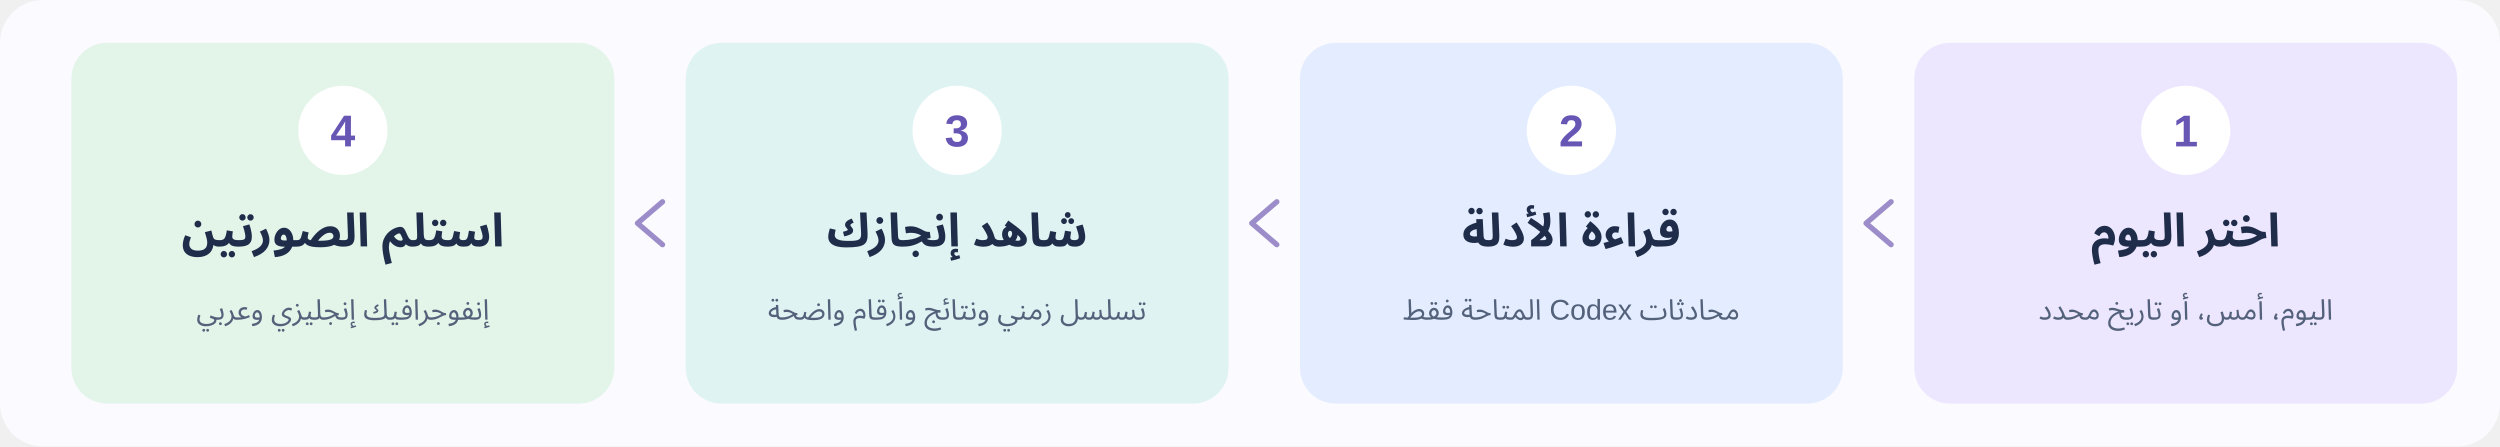
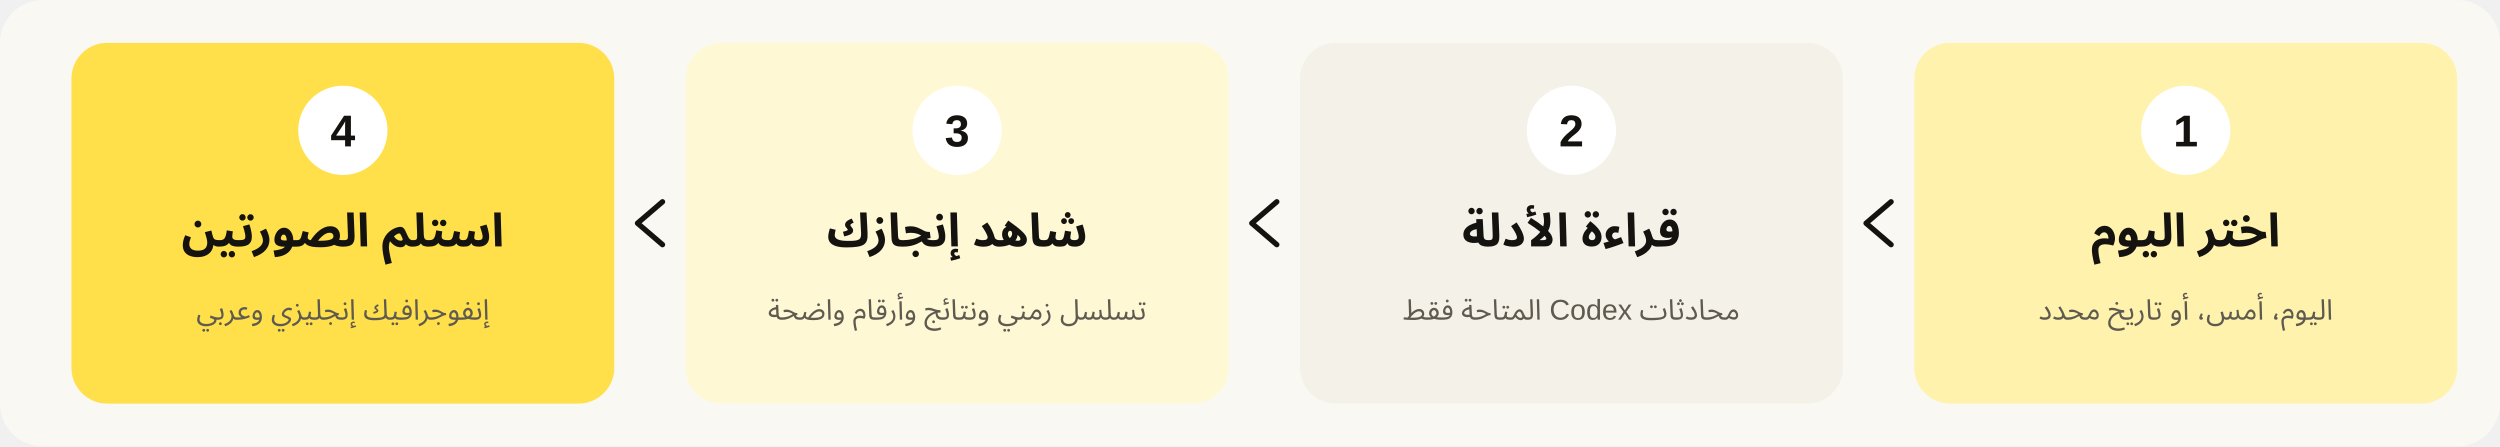
<svg xmlns="http://www.w3.org/2000/svg" width="700" height="125" viewBox="0 0 1400 250" role="img">
  <g font-family="Arial, Noto Sans Arabic, sans-serif">
-     <rect width="1400" height="250" rx="24" fill="#fafaff" />
-     <rect x="1072" y="24" width="304" height="202" rx="20" fill="#ede6ff" />
+     <rect width="1400" height="250" rx="24" fill="#FAF8F2" />
+     <rect x="1072" y="24" width="304" height="202" rx="20" fill="#FFF2AD" />
    <circle cx="1224" cy="73" r="25" fill="white" />
-     <text x="1224" y="82" fill="#6856b5" font-size="25" font-weight="700" text-anchor="middle">1</text>
-     <text x="1224" y="138" fill="#202d4a" font-size="26" font-weight="700" text-anchor="middle" direction="rtl" unicode-bidi="plaintext">اختر اليوم</text>
-     <text x="1224" y="179" fill="#53617a" font-size="16" font-weight="400" text-anchor="middle" direction="rtl" unicode-bidi="plaintext">اليوم، أمس، أو تاريخ محدد</text>
-     <path d="M1059 113l-14 12 14 12" fill="none" stroke="#9c8dca" stroke-width="3" stroke-linecap="round" stroke-linejoin="round" />
-     <rect x="728" y="24" width="304" height="202" rx="20" fill="#e4edff" />
+     <text x="1224" y="82" fill="#15130F" font-size="25" font-weight="700" text-anchor="middle">1</text>
+     <text x="1224" y="138" fill="#15130F" font-size="26" font-weight="700" text-anchor="middle" direction="rtl" unicode-bidi="plaintext">اختر اليوم</text>
+     <text x="1224" y="179" fill="#5E5A50" font-size="16" font-weight="400" text-anchor="middle" direction="rtl" unicode-bidi="plaintext">اليوم، أمس، أو تاريخ محدد</text>
+     <path d="M1059 113l-14 12 14 12" fill="none" stroke="#15130F" stroke-width="3" stroke-linecap="round" stroke-linejoin="round" />
+     <rect x="728" y="24" width="304" height="202" rx="20" fill="#F4F1E8" />
    <circle cx="880" cy="73" r="25" fill="white" />
-     <text x="880" y="82" fill="#6856b5" font-size="25" font-weight="700" text-anchor="middle">2</text>
-     <text x="880" y="138" fill="#202d4a" font-size="26" font-weight="700" text-anchor="middle" direction="rtl" unicode-bidi="plaintext">قراءة الأدلة</text>
-     <text x="880" y="179" fill="#53617a" font-size="16" font-weight="400" text-anchor="middle" direction="rtl" unicode-bidi="plaintext">محادثات Codex المتاحة فقط</text>
-     <path d="M715 113l-14 12 14 12" fill="none" stroke="#9c8dca" stroke-width="3" stroke-linecap="round" stroke-linejoin="round" />
-     <rect x="384" y="24" width="304" height="202" rx="20" fill="#e0f3f3" />
+     <text x="880" y="82" fill="#15130F" font-size="25" font-weight="700" text-anchor="middle">2</text>
+     <text x="880" y="138" fill="#15130F" font-size="26" font-weight="700" text-anchor="middle" direction="rtl" unicode-bidi="plaintext">قراءة الأدلة</text>
+     <text x="880" y="179" fill="#5E5A50" font-size="16" font-weight="400" text-anchor="middle" direction="rtl" unicode-bidi="plaintext">محادثات Codex المتاحة فقط</text>
+     <path d="M715 113l-14 12 14 12" fill="none" stroke="#15130F" stroke-width="3" stroke-linecap="round" stroke-linejoin="round" />
+     <rect x="384" y="24" width="304" height="202" rx="20" fill="#FFF8D5" />
    <circle cx="536" cy="73" r="25" fill="white" />
-     <text x="536" y="82" fill="#6856b5" font-size="25" font-weight="700" text-anchor="middle">3</text>
-     <text x="536" y="138" fill="#202d4a" font-size="26" font-weight="700" text-anchor="middle" direction="rtl" unicode-bidi="plaintext">شاهد إنجازك</text>
-     <text x="536" y="179" fill="#53617a" font-size="16" font-weight="400" text-anchor="middle" direction="rtl" unicode-bidi="plaintext">تسلسل زمني ونتائج وأرقام واضحة</text>
-     <path d="M371 113l-14 12 14 12" fill="none" stroke="#9c8dca" stroke-width="3" stroke-linecap="round" stroke-linejoin="round" />
-     <rect x="40" y="24" width="304" height="202" rx="20" fill="#e3f4e9" />
+     <text x="536" y="82" fill="#15130F" font-size="25" font-weight="700" text-anchor="middle">3</text>
+     <text x="536" y="138" fill="#15130F" font-size="26" font-weight="700" text-anchor="middle" direction="rtl" unicode-bidi="plaintext">شاهد إنجازك</text>
+     <text x="536" y="179" fill="#5E5A50" font-size="16" font-weight="400" text-anchor="middle" direction="rtl" unicode-bidi="plaintext">تسلسل زمني ونتائج وأرقام واضحة</text>
+     <path d="M371 113l-14 12 14 12" fill="none" stroke="#15130F" stroke-width="3" stroke-linecap="round" stroke-linejoin="round" />
+     <rect x="40" y="24" width="304" height="202" rx="20" fill="#FFE04A" />
    <circle cx="192" cy="73" r="25" fill="white" />
-     <text x="192" y="82" fill="#6856b5" font-size="25" font-weight="700" text-anchor="middle">4</text>
-     <text x="192" y="138" fill="#202d4a" font-size="26" font-weight="700" text-anchor="middle" direction="rtl" unicode-bidi="plaintext">استلم الصورتين</text>
-     <text x="192" y="179" fill="#53617a" font-size="16" font-weight="400" text-anchor="middle" direction="rtl" unicode-bidi="plaintext">إنفوجرافيك إنجليزي وعربي</text>
+     <text x="192" y="82" fill="#15130F" font-size="25" font-weight="700" text-anchor="middle">4</text>
+     <text x="192" y="138" fill="#15130F" font-size="26" font-weight="700" text-anchor="middle" direction="rtl" unicode-bidi="plaintext">استلم الصورتين</text>
+     <text x="192" y="179" fill="#5E5A50" font-size="16" font-weight="400" text-anchor="middle" direction="rtl" unicode-bidi="plaintext">إنفوجرافيك إنجليزي وعربي</text>
  </g>
</svg>
